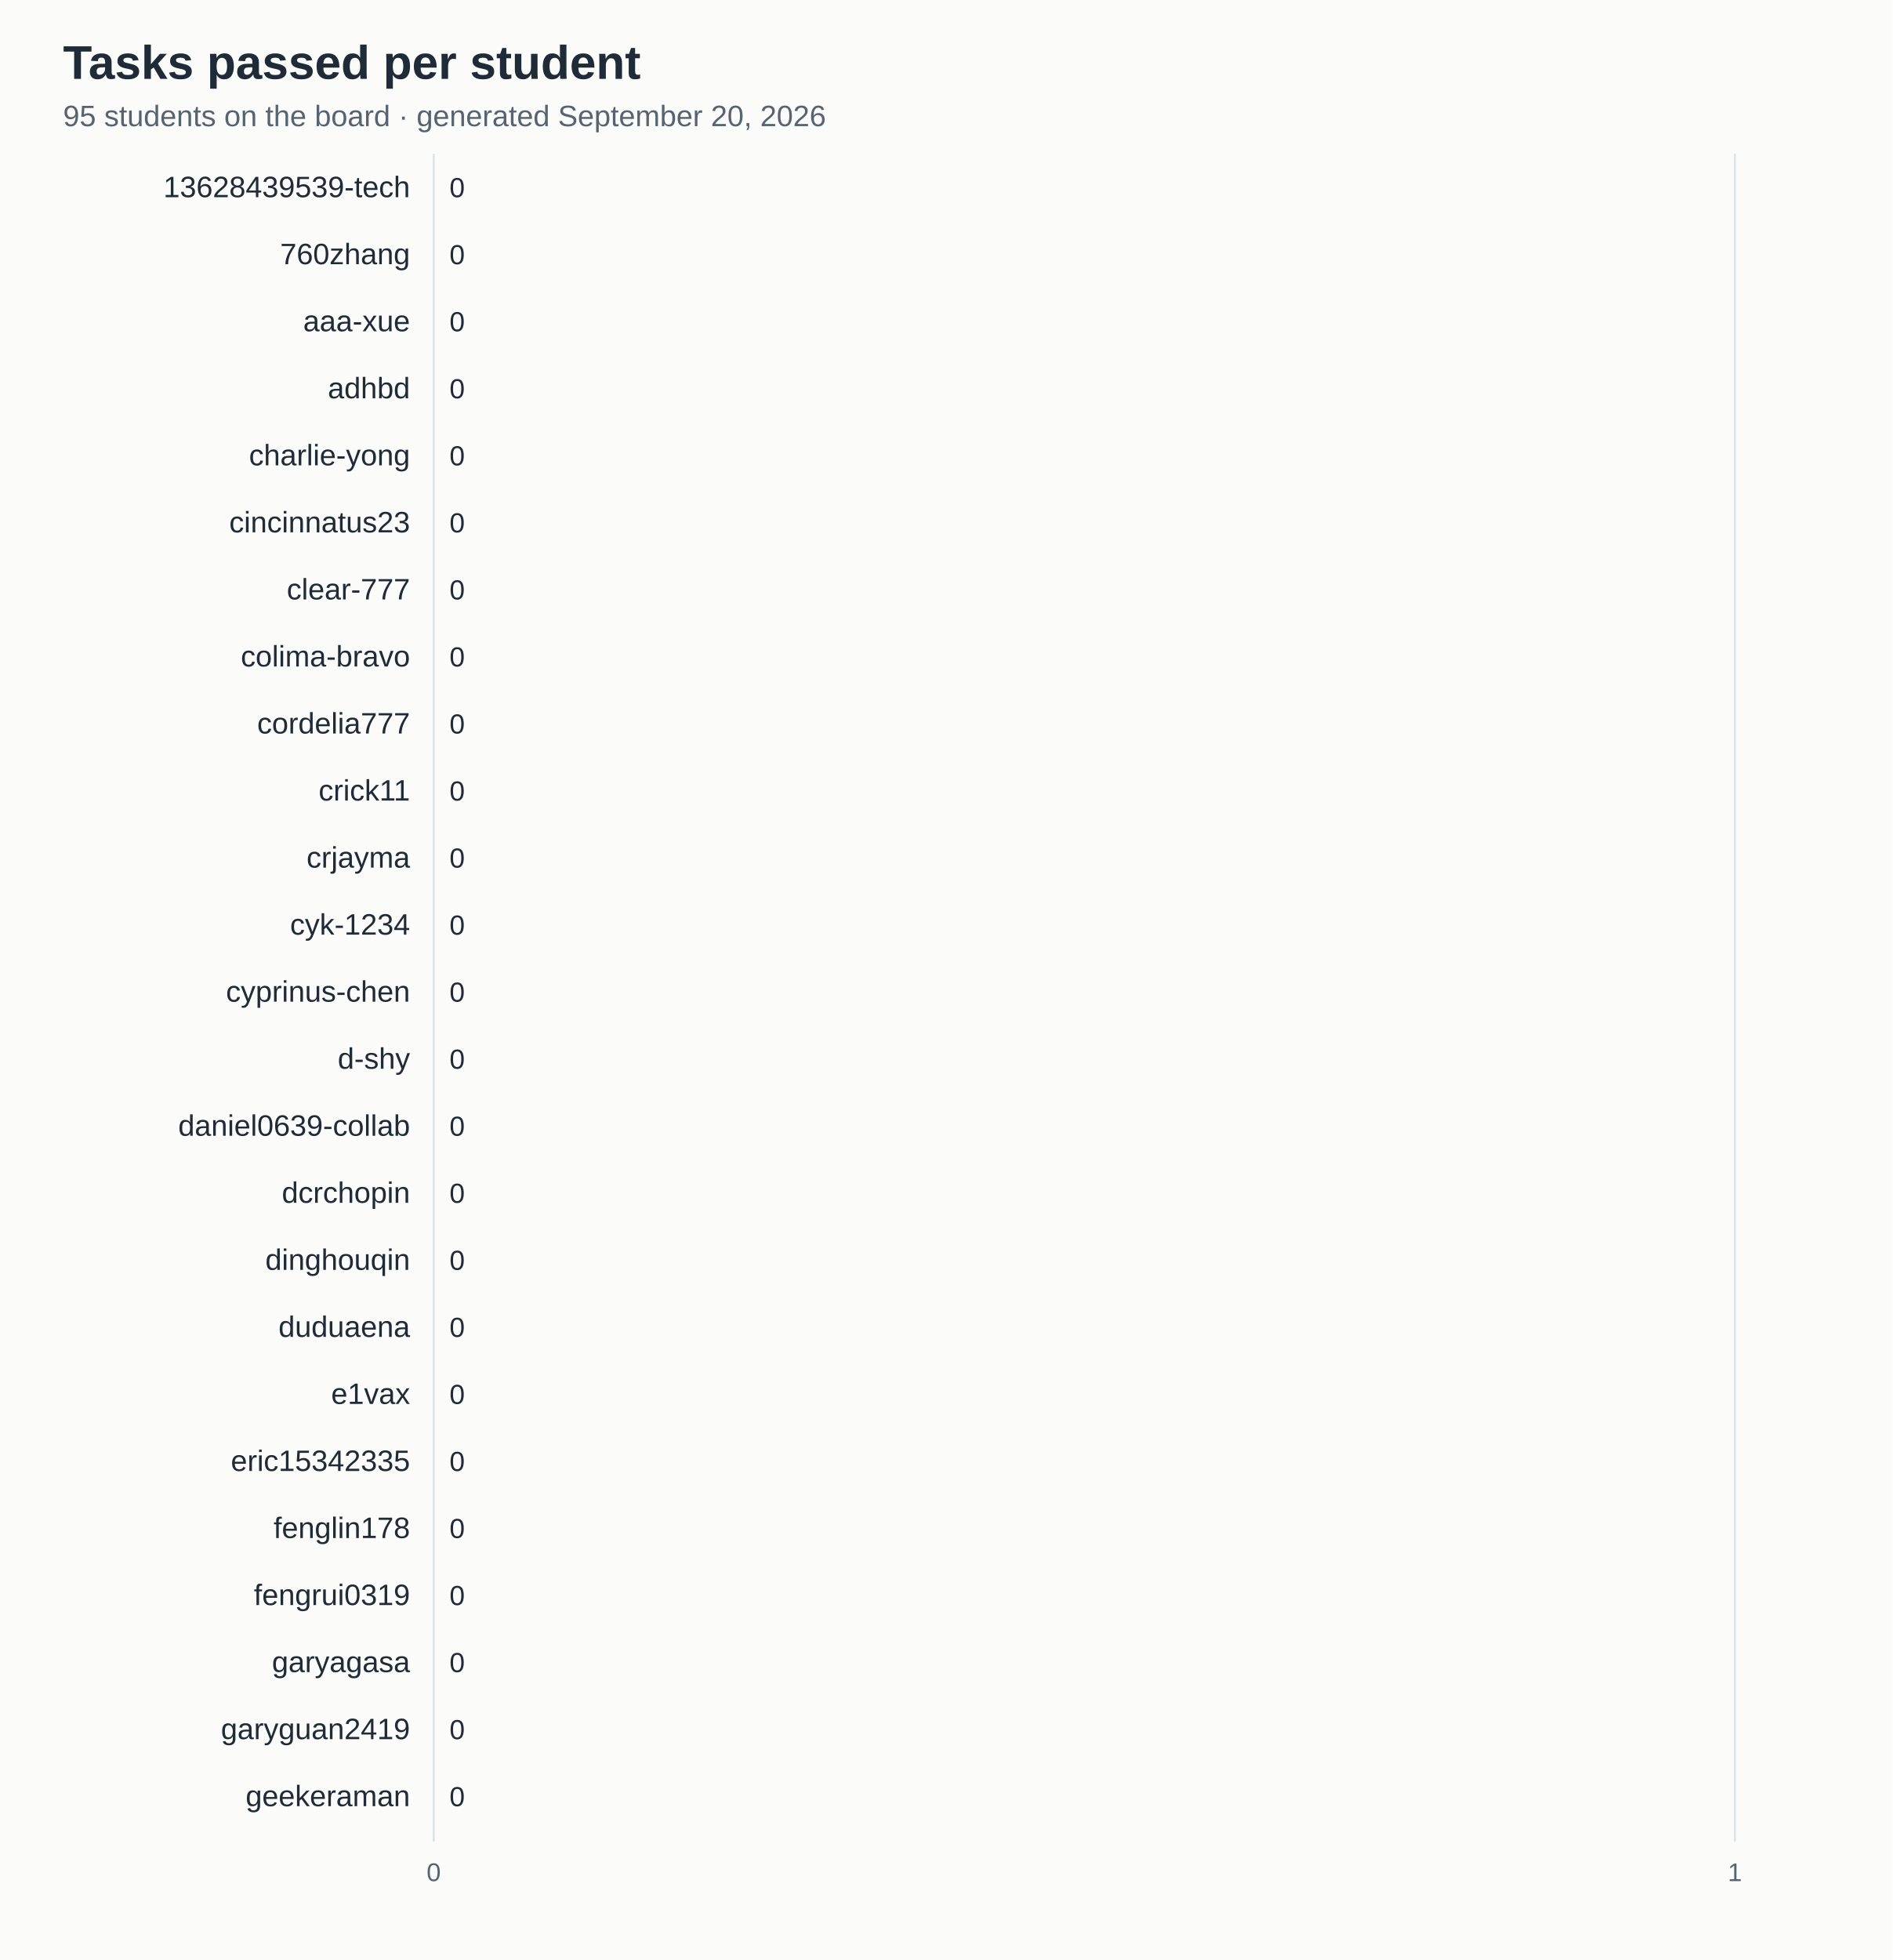
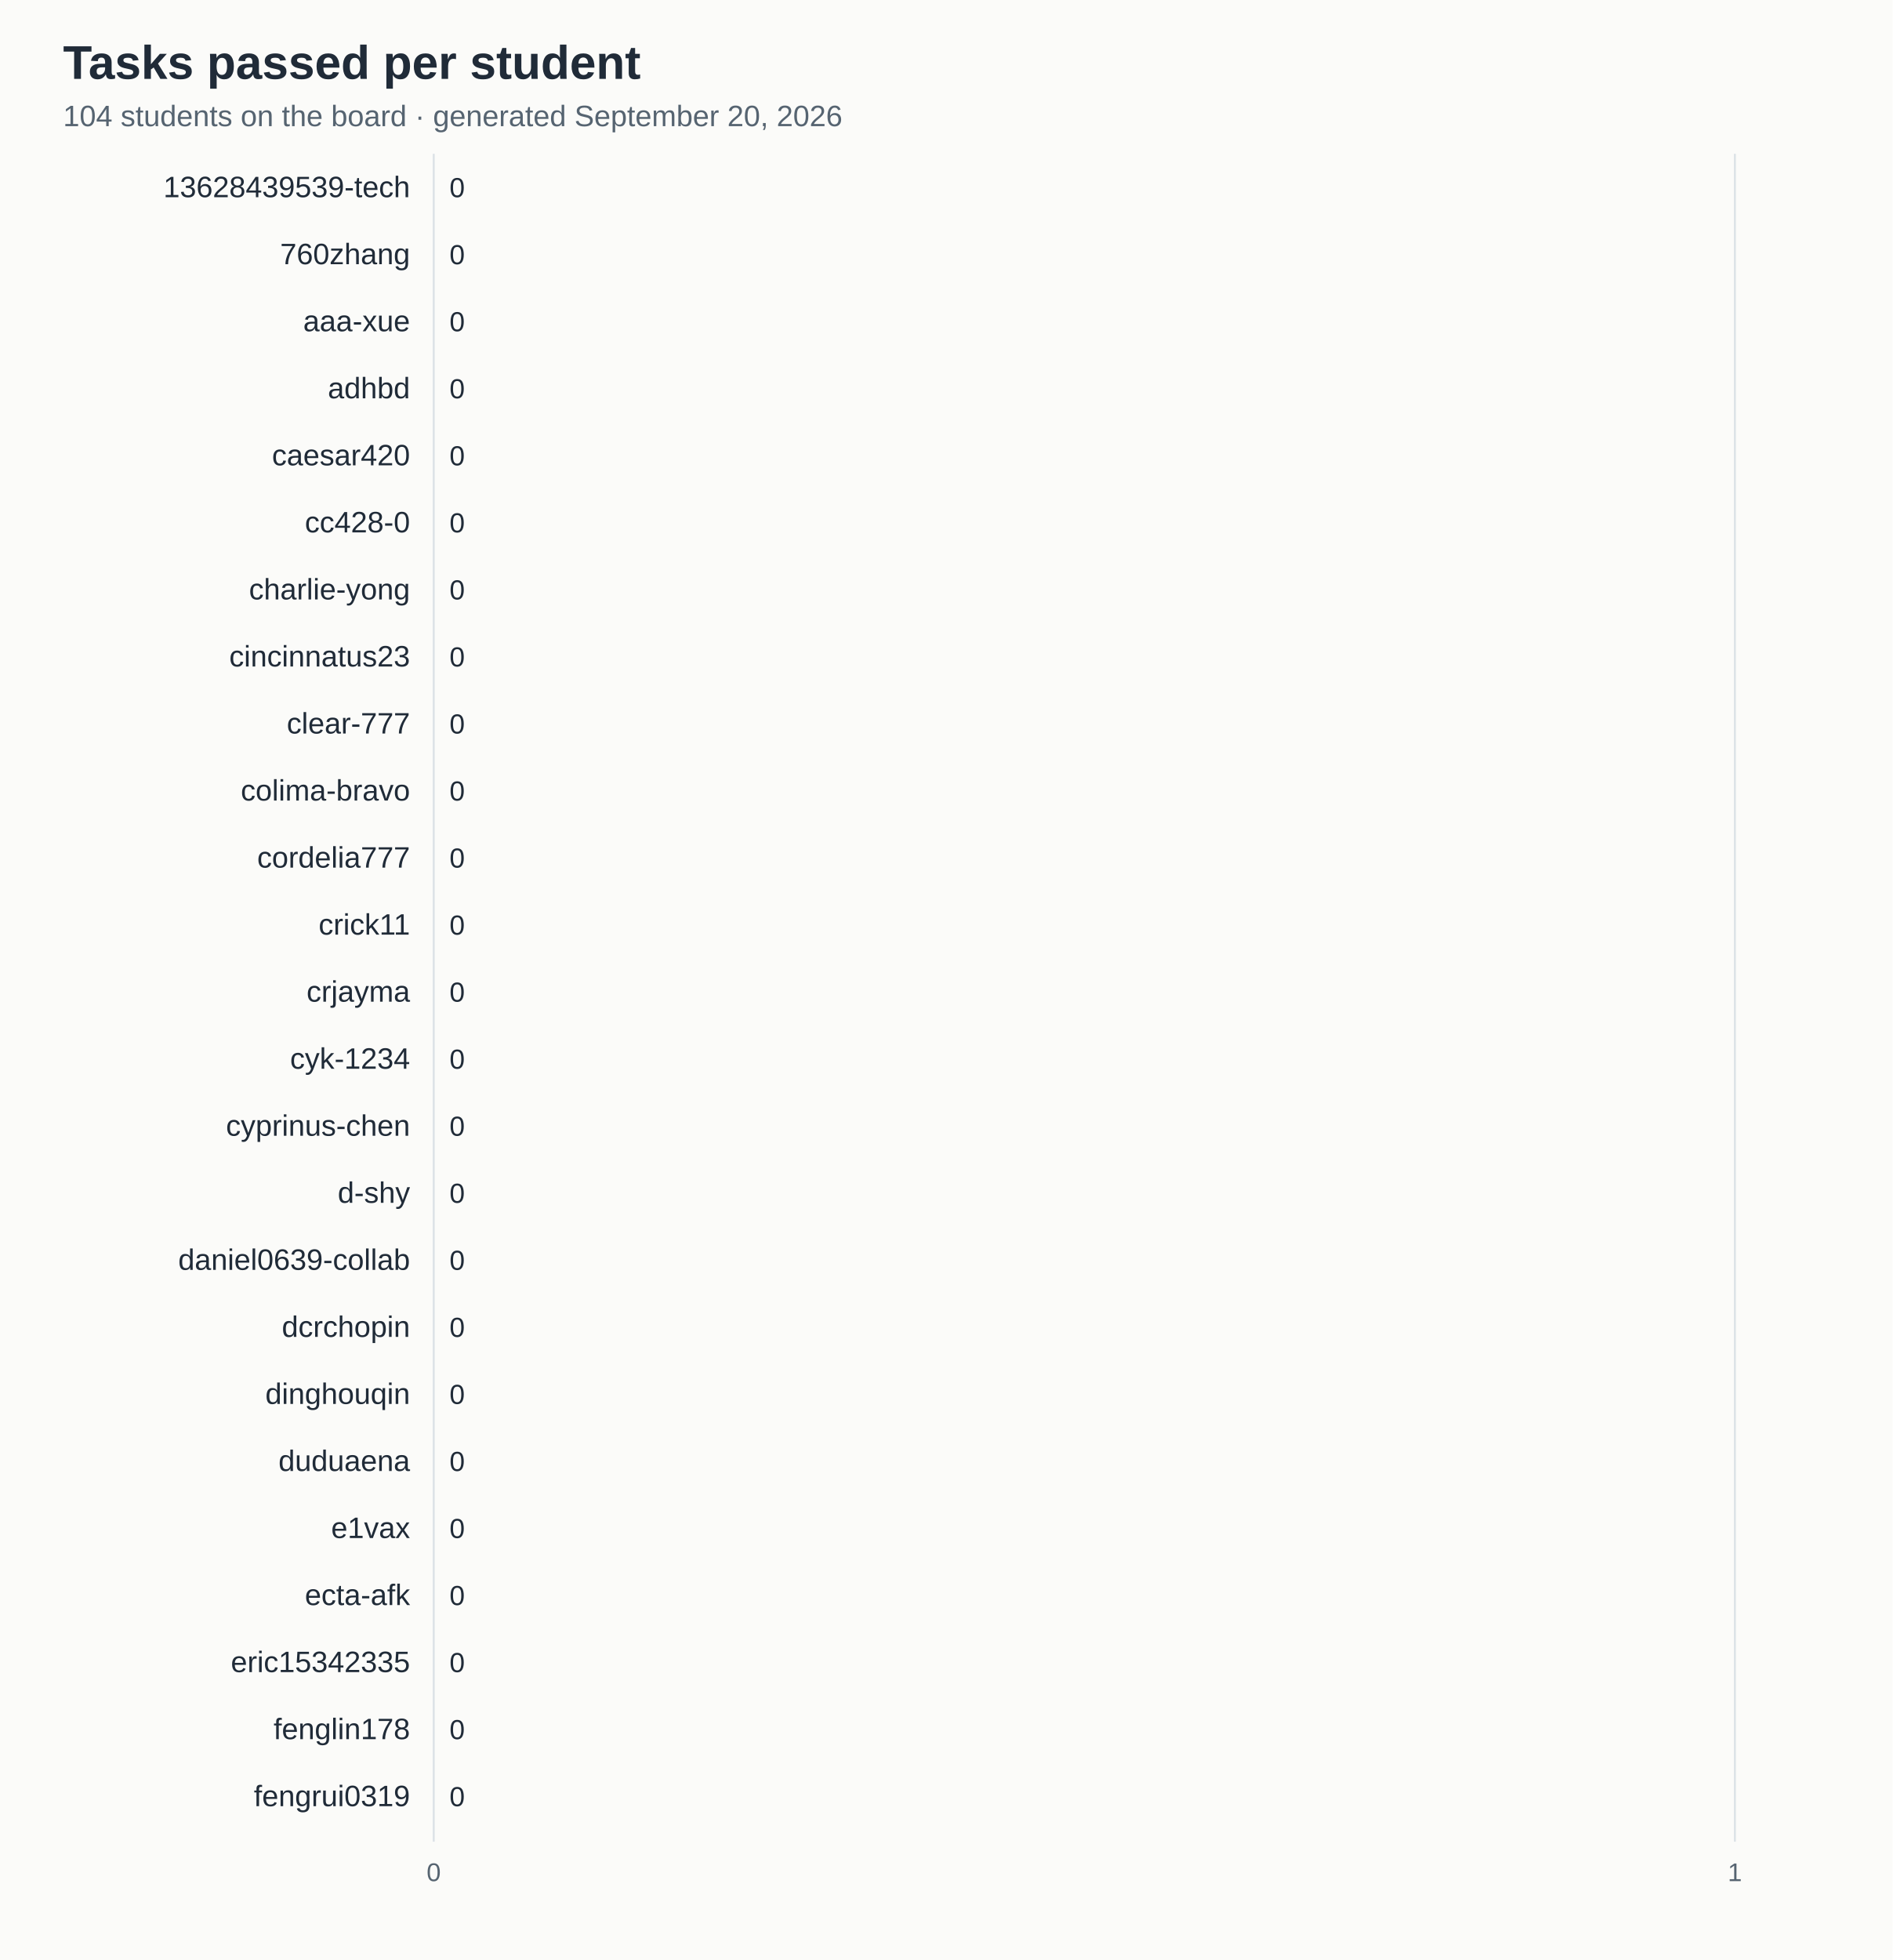
<svg xmlns="http://www.w3.org/2000/svg" width="960" height="994" viewBox="0 0 960 994" role="img" aria-labelledby="t" font-family="Arial, Helvetica Neue, PingFang SC, sans-serif">
  <rect width="960" height="994" fill="#fbfbf9" />
  <text x="32" y="40" font-size="24" font-weight="700" fill="#202b38">Tasks passed per student</text>
-   <text x="32" y="64" font-size="15" fill="#566471">95 students on the board · generated September 20, 2026</text>
+   <text x="32" y="64" font-size="15" fill="#566471">104 students on the board · generated September 20, 2026</text>
  <line x1="220.0" y1="78" x2="220.0" y2="934" stroke="#dce2e7" />
  <text x="220.0" y="954" font-size="13" fill="#566471" text-anchor="middle">0</text>
  <line x1="880.0" y1="78" x2="880.0" y2="934" stroke="#dce2e7" />
  <text x="880.0" y="954" font-size="13" fill="#566471" text-anchor="middle">1</text>
  <text x="208" y="100.0" font-size="15" fill="#202b38" text-anchor="end">13628439539-tech</text>
  <text x="228.0" y="100.0" font-size="14" fill="#202b38">0</text>
  <text x="208" y="134.0" font-size="15" fill="#202b38" text-anchor="end">760zhang</text>
  <text x="228.0" y="134.0" font-size="14" fill="#202b38">0</text>
  <text x="208" y="168.0" font-size="15" fill="#202b38" text-anchor="end">aaa-xue</text>
  <text x="228.0" y="168.0" font-size="14" fill="#202b38">0</text>
  <text x="208" y="202.0" font-size="15" fill="#202b38" text-anchor="end">adhbd</text>
  <text x="228.0" y="202.0" font-size="14" fill="#202b38">0</text>
-   <text x="208" y="236.0" font-size="15" fill="#202b38" text-anchor="end">charlie-yong</text>
+   <text x="208" y="236.0" font-size="15" fill="#202b38" text-anchor="end">caesar420</text>
  <text x="228.0" y="236.0" font-size="14" fill="#202b38">0</text>
-   <text x="208" y="270.0" font-size="15" fill="#202b38" text-anchor="end">cincinnatus23</text>
+   <text x="208" y="270.0" font-size="15" fill="#202b38" text-anchor="end">cc428-0</text>
  <text x="228.0" y="270.0" font-size="14" fill="#202b38">0</text>
-   <text x="208" y="304.0" font-size="15" fill="#202b38" text-anchor="end">clear-777</text>
+   <text x="208" y="304.0" font-size="15" fill="#202b38" text-anchor="end">charlie-yong</text>
  <text x="228.0" y="304.0" font-size="14" fill="#202b38">0</text>
-   <text x="208" y="338.0" font-size="15" fill="#202b38" text-anchor="end">colima-bravo</text>
+   <text x="208" y="338.0" font-size="15" fill="#202b38" text-anchor="end">cincinnatus23</text>
  <text x="228.0" y="338.0" font-size="14" fill="#202b38">0</text>
-   <text x="208" y="372.0" font-size="15" fill="#202b38" text-anchor="end">cordelia777</text>
+   <text x="208" y="372.0" font-size="15" fill="#202b38" text-anchor="end">clear-777</text>
  <text x="228.0" y="372.0" font-size="14" fill="#202b38">0</text>
-   <text x="208" y="406.0" font-size="15" fill="#202b38" text-anchor="end">crick11</text>
+   <text x="208" y="406.0" font-size="15" fill="#202b38" text-anchor="end">colima-bravo</text>
  <text x="228.0" y="406.0" font-size="14" fill="#202b38">0</text>
-   <text x="208" y="440.0" font-size="15" fill="#202b38" text-anchor="end">crjayma</text>
+   <text x="208" y="440.0" font-size="15" fill="#202b38" text-anchor="end">cordelia777</text>
  <text x="228.0" y="440.0" font-size="14" fill="#202b38">0</text>
-   <text x="208" y="474.0" font-size="15" fill="#202b38" text-anchor="end">cyk-1234</text>
+   <text x="208" y="474.0" font-size="15" fill="#202b38" text-anchor="end">crick11</text>
  <text x="228.0" y="474.0" font-size="14" fill="#202b38">0</text>
-   <text x="208" y="508.0" font-size="15" fill="#202b38" text-anchor="end">cyprinus-chen</text>
+   <text x="208" y="508.0" font-size="15" fill="#202b38" text-anchor="end">crjayma</text>
  <text x="228.0" y="508.0" font-size="14" fill="#202b38">0</text>
-   <text x="208" y="542.0" font-size="15" fill="#202b38" text-anchor="end">d-shy</text>
+   <text x="208" y="542.0" font-size="15" fill="#202b38" text-anchor="end">cyk-1234</text>
  <text x="228.0" y="542.0" font-size="14" fill="#202b38">0</text>
-   <text x="208" y="576.0" font-size="15" fill="#202b38" text-anchor="end">daniel0639-collab</text>
+   <text x="208" y="576.0" font-size="15" fill="#202b38" text-anchor="end">cyprinus-chen</text>
  <text x="228.0" y="576.0" font-size="14" fill="#202b38">0</text>
-   <text x="208" y="610.0" font-size="15" fill="#202b38" text-anchor="end">dcrchopin</text>
+   <text x="208" y="610.0" font-size="15" fill="#202b38" text-anchor="end">d-shy</text>
  <text x="228.0" y="610.0" font-size="14" fill="#202b38">0</text>
-   <text x="208" y="644.0" font-size="15" fill="#202b38" text-anchor="end">dinghouqin</text>
+   <text x="208" y="644.0" font-size="15" fill="#202b38" text-anchor="end">daniel0639-collab</text>
  <text x="228.0" y="644.0" font-size="14" fill="#202b38">0</text>
-   <text x="208" y="678.0" font-size="15" fill="#202b38" text-anchor="end">duduaena</text>
+   <text x="208" y="678.0" font-size="15" fill="#202b38" text-anchor="end">dcrchopin</text>
  <text x="228.0" y="678.0" font-size="14" fill="#202b38">0</text>
-   <text x="208" y="712.0" font-size="15" fill="#202b38" text-anchor="end">e1vax</text>
+   <text x="208" y="712.0" font-size="15" fill="#202b38" text-anchor="end">dinghouqin</text>
  <text x="228.0" y="712.0" font-size="14" fill="#202b38">0</text>
-   <text x="208" y="746.0" font-size="15" fill="#202b38" text-anchor="end">eric15342335</text>
+   <text x="208" y="746.0" font-size="15" fill="#202b38" text-anchor="end">duduaena</text>
  <text x="228.0" y="746.0" font-size="14" fill="#202b38">0</text>
-   <text x="208" y="780.0" font-size="15" fill="#202b38" text-anchor="end">fenglin178</text>
+   <text x="208" y="780.0" font-size="15" fill="#202b38" text-anchor="end">e1vax</text>
  <text x="228.0" y="780.0" font-size="14" fill="#202b38">0</text>
-   <text x="208" y="814.0" font-size="15" fill="#202b38" text-anchor="end">fengrui0319</text>
+   <text x="208" y="814.0" font-size="15" fill="#202b38" text-anchor="end">ecta-afk</text>
  <text x="228.0" y="814.0" font-size="14" fill="#202b38">0</text>
-   <text x="208" y="848.0" font-size="15" fill="#202b38" text-anchor="end">garyagasa</text>
+   <text x="208" y="848.0" font-size="15" fill="#202b38" text-anchor="end">eric15342335</text>
  <text x="228.0" y="848.0" font-size="14" fill="#202b38">0</text>
-   <text x="208" y="882.0" font-size="15" fill="#202b38" text-anchor="end">garyguan2419</text>
+   <text x="208" y="882.0" font-size="15" fill="#202b38" text-anchor="end">fenglin178</text>
  <text x="228.0" y="882.0" font-size="14" fill="#202b38">0</text>
-   <text x="208" y="916.0" font-size="15" fill="#202b38" text-anchor="end">geekeraman</text>
+   <text x="208" y="916.0" font-size="15" fill="#202b38" text-anchor="end">fengrui0319</text>
  <text x="228.0" y="916.0" font-size="14" fill="#202b38">0</text>
</svg>
